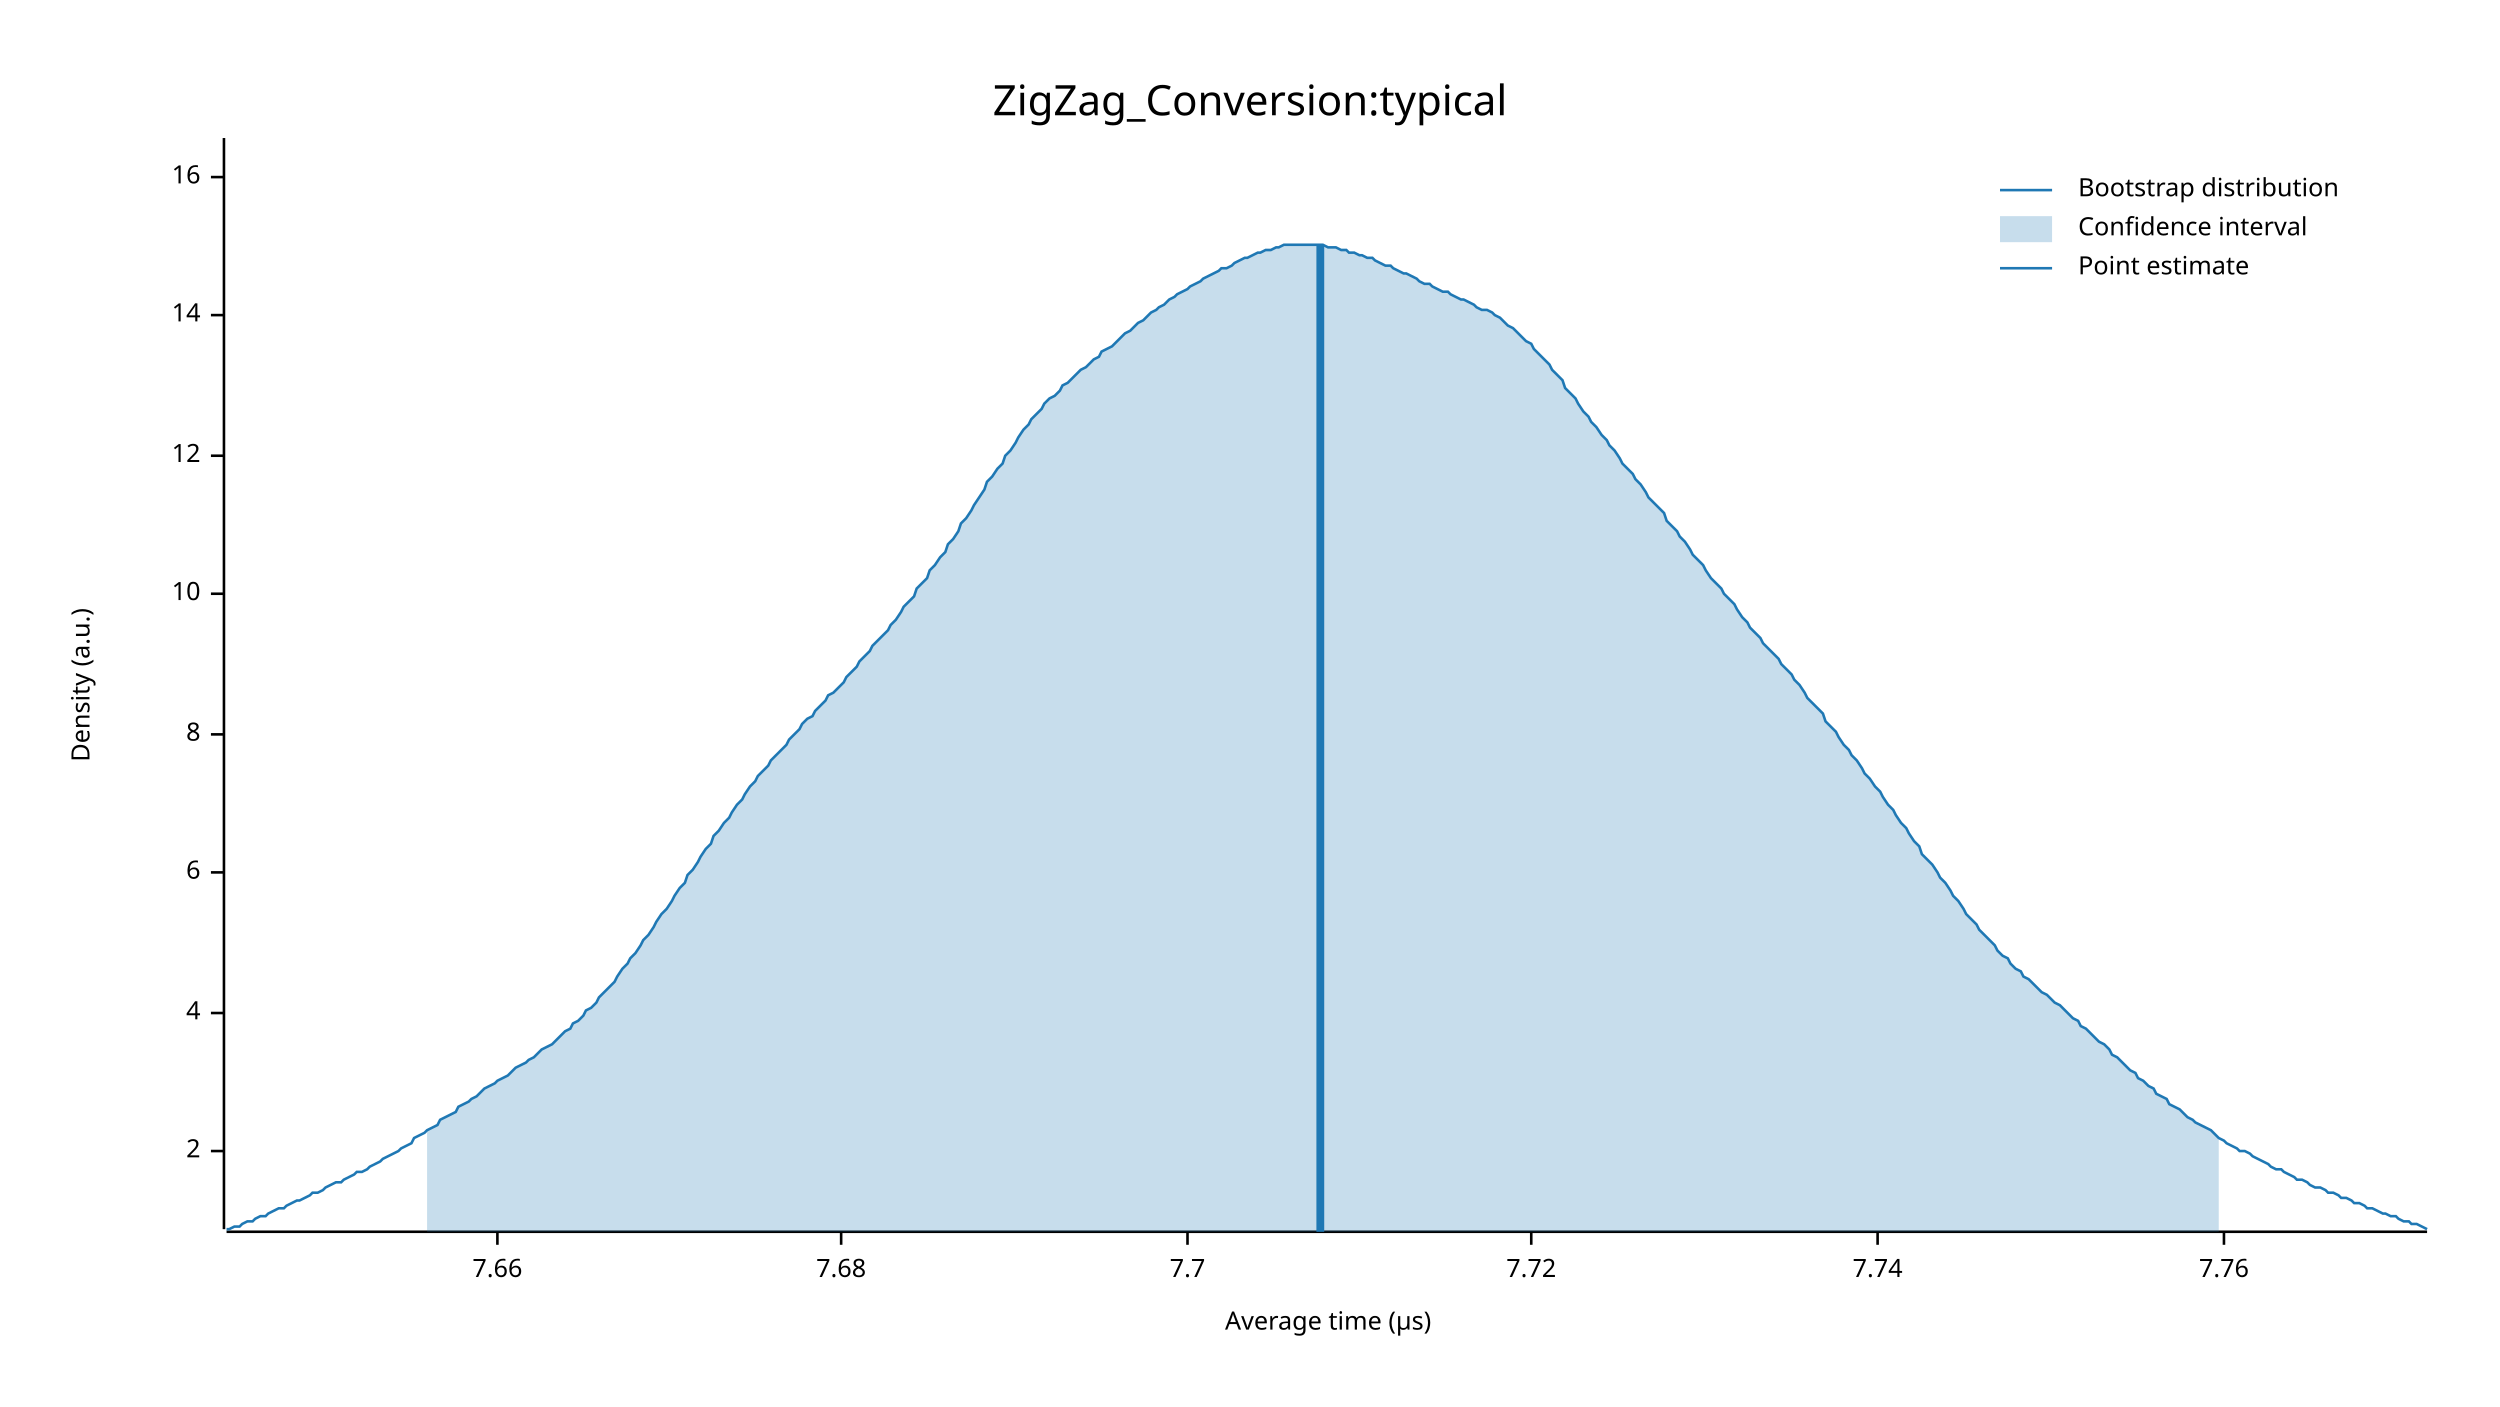
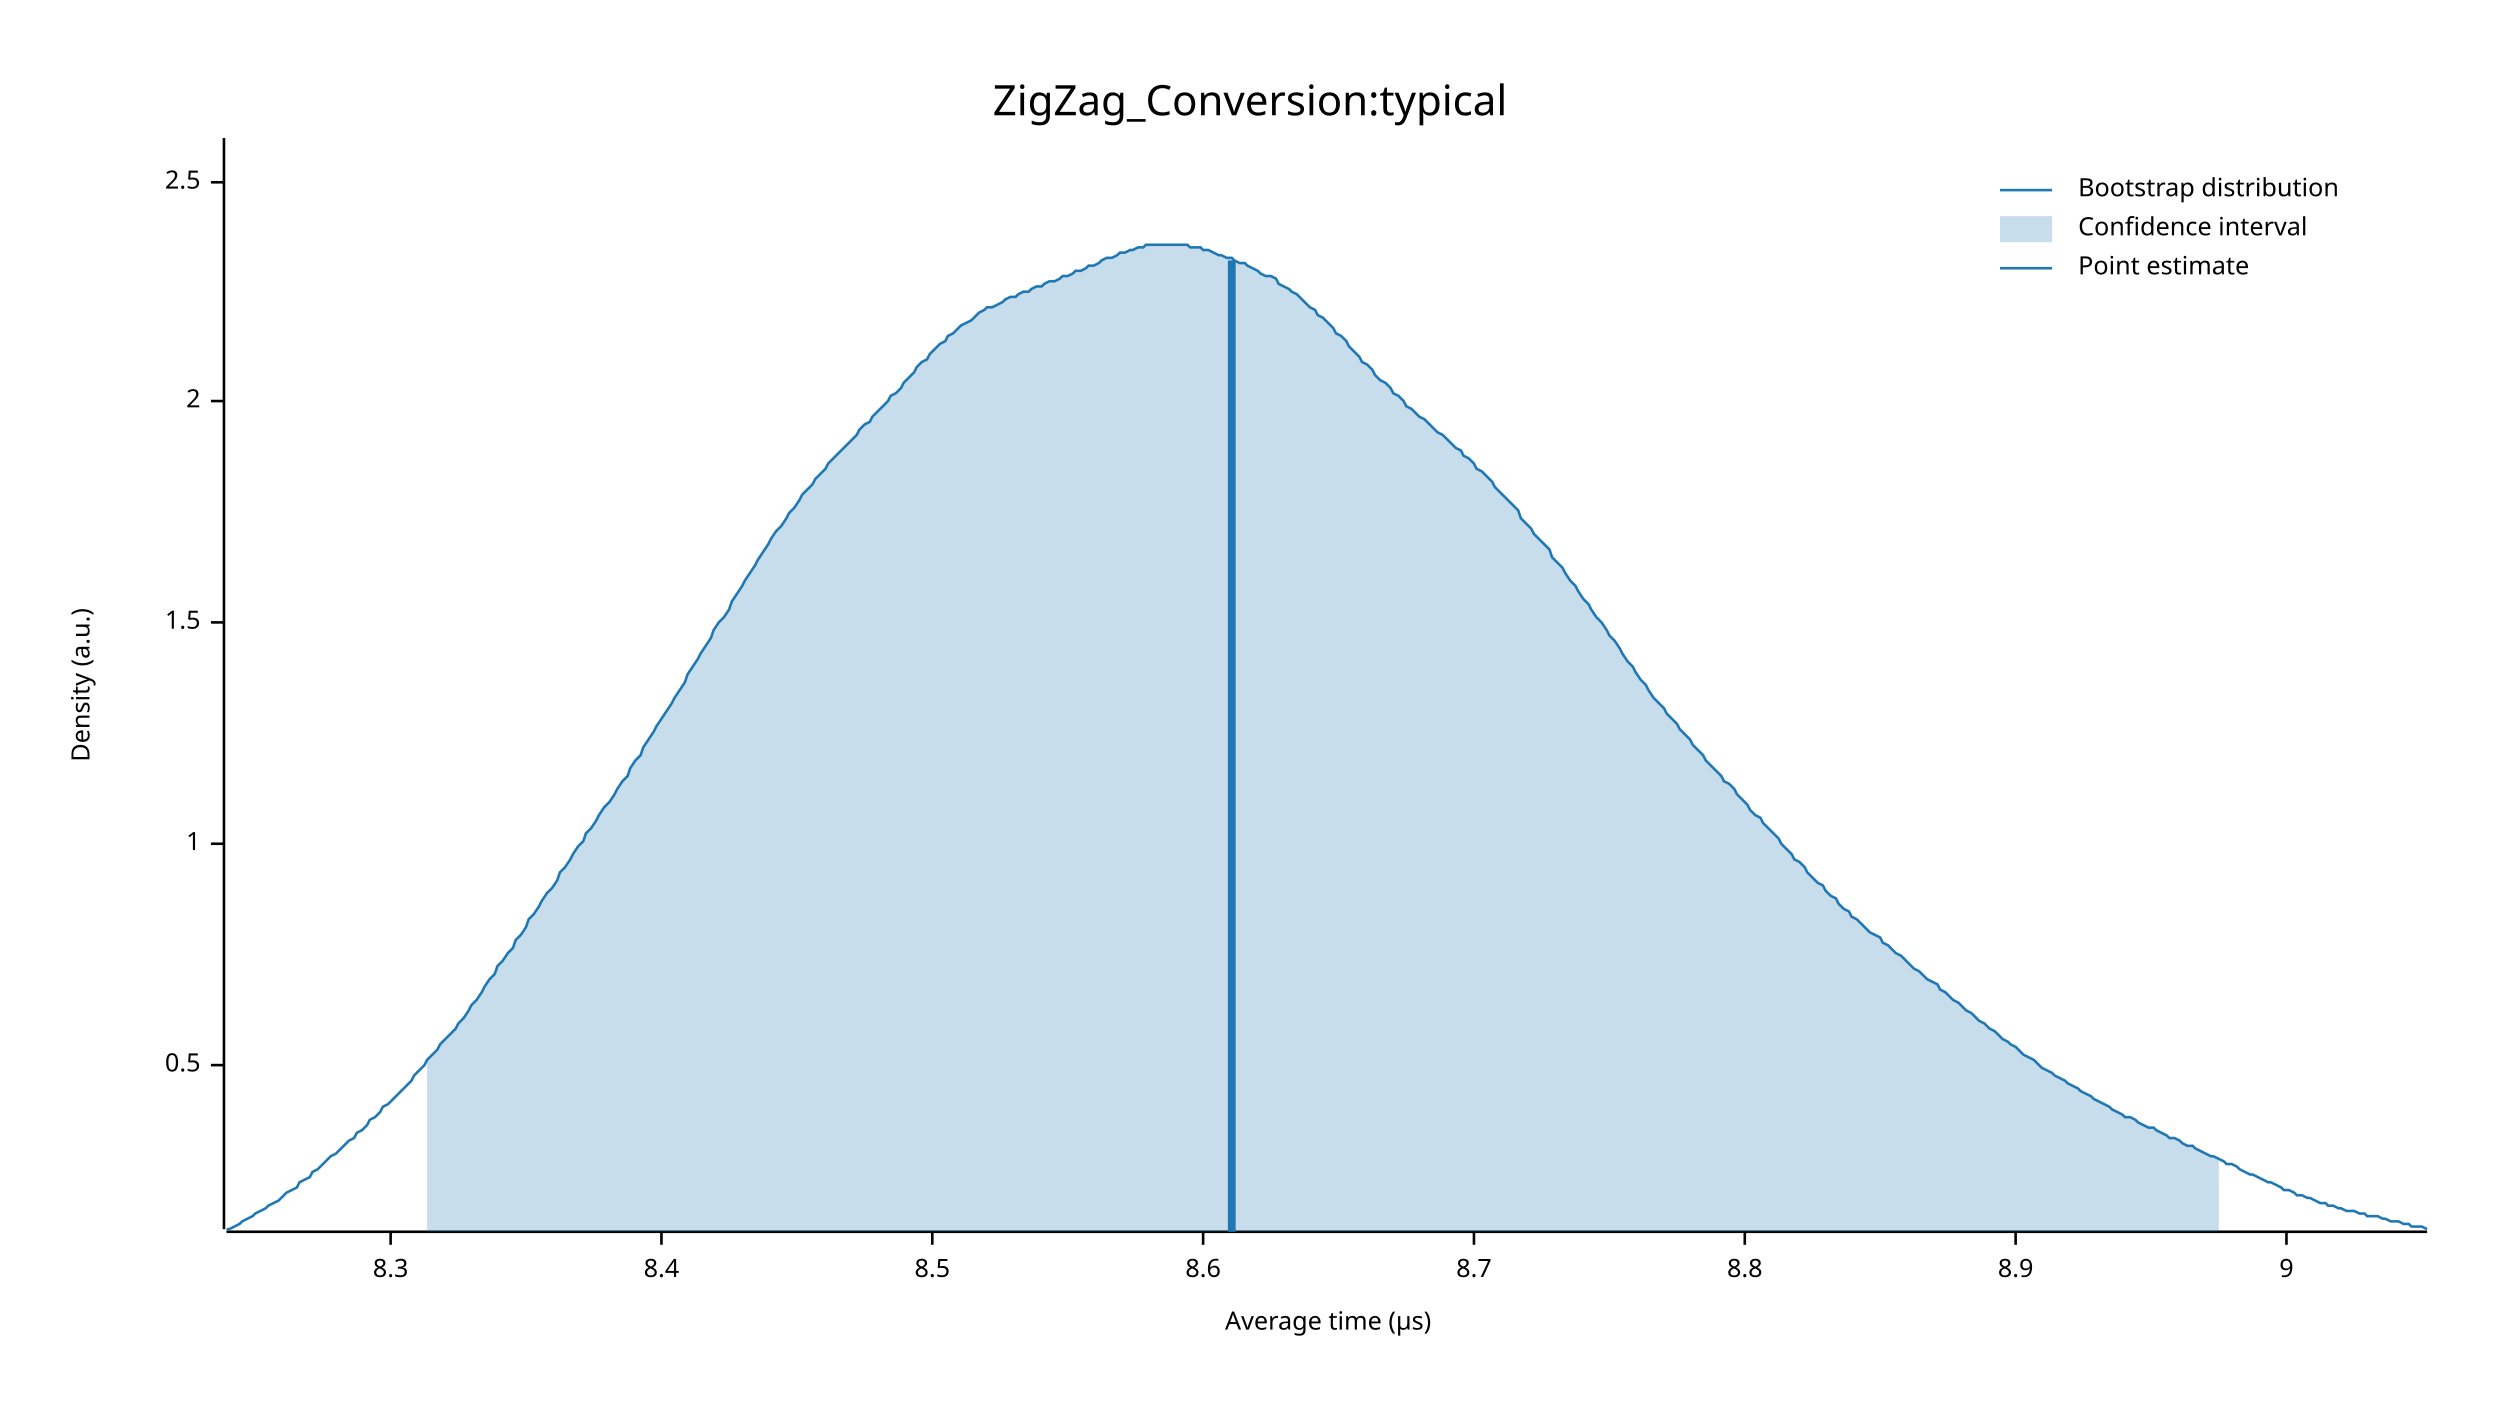
<svg xmlns="http://www.w3.org/2000/svg" width="960" height="540" viewBox="0 0 960 540">
  <text x="480" y="32" dy="0.76em" text-anchor="middle" font-family="sans-serif" font-size="16.129" opacity="1" fill="#000000">
ZigZag_Conversion:typical
</text>
  <text x="27" y="263" dy="0.76em" text-anchor="middle" font-family="sans-serif" font-size="9.677" opacity="1" fill="#000000" transform="rotate(270, 27, 263)">
Density (a.u.)
</text>
  <text x="510" y="513" dy="-0.5ex" text-anchor="middle" font-family="sans-serif" font-size="9.677" opacity="1" fill="#000000">
Average time (µs)
</text>
  <polyline fill="none" opacity="1" stroke="#000000" stroke-width="1" points="86,53 86,472 " />
-   <text x="77" y="442" dy="0.5ex" text-anchor="end" font-family="sans-serif" font-size="9.677" opacity="1" fill="#000000">
+   <text x="77" y="409" dy="0.5ex" text-anchor="end" font-family="sans-serif" font-size="9.677" opacity="1" fill="#000000">
+ 0.5
+ </text>
+   <polyline fill="none" opacity="1" stroke="#000000" stroke-width="1" points="81,409 86,409 " />
+   <text x="77" y="324" dy="0.5ex" text-anchor="end" font-family="sans-serif" font-size="9.677" opacity="1" fill="#000000">
+ 1
+ </text>
+   <polyline fill="none" opacity="1" stroke="#000000" stroke-width="1" points="81,324 86,324 " />
+   <text x="77" y="239" dy="0.5ex" text-anchor="end" font-family="sans-serif" font-size="9.677" opacity="1" fill="#000000">
+ 1.5
+ </text>
+   <polyline fill="none" opacity="1" stroke="#000000" stroke-width="1" points="81,239 86,239 " />
+   <text x="77" y="154" dy="0.5ex" text-anchor="end" font-family="sans-serif" font-size="9.677" opacity="1" fill="#000000">
2
</text>
-   <polyline fill="none" opacity="1" stroke="#000000" stroke-width="1" points="81,442 86,442 " />
-   <text x="77" y="389" dy="0.5ex" text-anchor="end" font-family="sans-serif" font-size="9.677" opacity="1" fill="#000000">
- 4
+   <polyline fill="none" opacity="1" stroke="#000000" stroke-width="1" points="81,154 86,154 " />
+   <text x="77" y="70" dy="0.5ex" text-anchor="end" font-family="sans-serif" font-size="9.677" opacity="1" fill="#000000">
+ 2.5
</text>
-   <polyline fill="none" opacity="1" stroke="#000000" stroke-width="1" points="81,389 86,389 " />
-   <text x="77" y="335" dy="0.5ex" text-anchor="end" font-family="sans-serif" font-size="9.677" opacity="1" fill="#000000">
- 6
+   <polyline fill="none" opacity="1" stroke="#000000" stroke-width="1" points="81,70 86,70 " />
+   <polyline fill="none" opacity="1" stroke="#000000" stroke-width="1" points="87,473 932,473 " />
+   <text x="150" y="483" dy="0.76em" text-anchor="middle" font-family="sans-serif" font-size="9.677" opacity="1" fill="#000000">
+ 8.3
</text>
-   <polyline fill="none" opacity="1" stroke="#000000" stroke-width="1" points="81,335 86,335 " />
-   <text x="77" y="282" dy="0.5ex" text-anchor="end" font-family="sans-serif" font-size="9.677" opacity="1" fill="#000000">
- 8
+   <polyline fill="none" opacity="1" stroke="#000000" stroke-width="1" points="150,473 150,478 " />
+   <text x="254" y="483" dy="0.76em" text-anchor="middle" font-family="sans-serif" font-size="9.677" opacity="1" fill="#000000">
+ 8.4
</text>
-   <polyline fill="none" opacity="1" stroke="#000000" stroke-width="1" points="81,282 86,282 " />
-   <text x="77" y="228" dy="0.5ex" text-anchor="end" font-family="sans-serif" font-size="9.677" opacity="1" fill="#000000">
- 10
+   <polyline fill="none" opacity="1" stroke="#000000" stroke-width="1" points="254,473 254,478 " />
+   <text x="358" y="483" dy="0.76em" text-anchor="middle" font-family="sans-serif" font-size="9.677" opacity="1" fill="#000000">
+ 8.5
</text>
-   <polyline fill="none" opacity="1" stroke="#000000" stroke-width="1" points="81,228 86,228 " />
-   <text x="77" y="175" dy="0.5ex" text-anchor="end" font-family="sans-serif" font-size="9.677" opacity="1" fill="#000000">
- 12
+   <polyline fill="none" opacity="1" stroke="#000000" stroke-width="1" points="358,473 358,478 " />
+   <text x="462" y="483" dy="0.76em" text-anchor="middle" font-family="sans-serif" font-size="9.677" opacity="1" fill="#000000">
+ 8.6
</text>
-   <polyline fill="none" opacity="1" stroke="#000000" stroke-width="1" points="81,175 86,175 " />
-   <text x="77" y="121" dy="0.5ex" text-anchor="end" font-family="sans-serif" font-size="9.677" opacity="1" fill="#000000">
- 14
+   <polyline fill="none" opacity="1" stroke="#000000" stroke-width="1" points="462,473 462,478 " />
+   <text x="566" y="483" dy="0.76em" text-anchor="middle" font-family="sans-serif" font-size="9.677" opacity="1" fill="#000000">
+ 8.7
</text>
-   <polyline fill="none" opacity="1" stroke="#000000" stroke-width="1" points="81,121 86,121 " />
-   <text x="77" y="68" dy="0.5ex" text-anchor="end" font-family="sans-serif" font-size="9.677" opacity="1" fill="#000000">
- 16
+   <polyline fill="none" opacity="1" stroke="#000000" stroke-width="1" points="566,473 566,478 " />
+   <text x="670" y="483" dy="0.76em" text-anchor="middle" font-family="sans-serif" font-size="9.677" opacity="1" fill="#000000">
+ 8.8
</text>
-   <polyline fill="none" opacity="1" stroke="#000000" stroke-width="1" points="81,68 86,68 " />
-   <polyline fill="none" opacity="1" stroke="#000000" stroke-width="1" points="87,473 932,473 " />
-   <text x="191" y="483" dy="0.76em" text-anchor="middle" font-family="sans-serif" font-size="9.677" opacity="1" fill="#000000">
- 7.66
+   <polyline fill="none" opacity="1" stroke="#000000" stroke-width="1" points="670,473 670,478 " />
+   <text x="774" y="483" dy="0.76em" text-anchor="middle" font-family="sans-serif" font-size="9.677" opacity="1" fill="#000000">
+ 8.9
</text>
-   <polyline fill="none" opacity="1" stroke="#000000" stroke-width="1" points="191,473 191,478 " />
-   <text x="323" y="483" dy="0.76em" text-anchor="middle" font-family="sans-serif" font-size="9.677" opacity="1" fill="#000000">
- 7.68
+   <polyline fill="none" opacity="1" stroke="#000000" stroke-width="1" points="774,473 774,478 " />
+   <text x="878" y="483" dy="0.76em" text-anchor="middle" font-family="sans-serif" font-size="9.677" opacity="1" fill="#000000">
+ 9
</text>
-   <polyline fill="none" opacity="1" stroke="#000000" stroke-width="1" points="323,473 323,478 " />
-   <text x="456" y="483" dy="0.76em" text-anchor="middle" font-family="sans-serif" font-size="9.677" opacity="1" fill="#000000">
- 7.7
- </text>
-   <polyline fill="none" opacity="1" stroke="#000000" stroke-width="1" points="456,473 456,478 " />
-   <text x="588" y="483" dy="0.76em" text-anchor="middle" font-family="sans-serif" font-size="9.677" opacity="1" fill="#000000">
- 7.72
- </text>
-   <polyline fill="none" opacity="1" stroke="#000000" stroke-width="1" points="588,473 588,478 " />
-   <text x="721" y="483" dy="0.76em" text-anchor="middle" font-family="sans-serif" font-size="9.677" opacity="1" fill="#000000">
- 7.74
- </text>
-   <polyline fill="none" opacity="1" stroke="#000000" stroke-width="1" points="721,473 721,478 " />
-   <text x="854" y="483" dy="0.76em" text-anchor="middle" font-family="sans-serif" font-size="9.677" opacity="1" fill="#000000">
- 7.76
- </text>
-   <polyline fill="none" opacity="1" stroke="#000000" stroke-width="1" points="854,473 854,478 " />
-   <polyline fill="none" opacity="1" stroke="#1F78B4" stroke-width="1" points="87,472 88,472 90,471 92,471 93,470 95,469 97,469 98,468 100,467 102,467 103,466 105,465 107,464 109,464 110,463 112,462 114,461 115,461 117,460 119,459 120,458 122,458 124,457 125,456 127,455 129,454 131,454 132,453 134,452 136,451 137,450 139,450 141,449 142,448 144,447 146,446 147,445 149,444 151,443 153,442 154,441 156,440 158,439 159,437 161,436 163,435 164,434 166,433 168,432 169,430 171,429 173,428 175,427 176,425 178,424 180,423 181,422 183,421 185,419 186,418 188,417 190,416 191,415 193,414 195,413 197,411 198,410 200,409 202,408 203,407 205,406 207,404 208,403 210,402 212,401 214,399 215,398 217,396 219,395 220,393 222,392 224,390 225,388 227,387 229,385 230,383 232,381 234,379 236,377 237,375 239,372 241,370 242,368 244,366 246,363 247,361 249,359 251,356 252,354 254,351 256,349 258,346 259,344 261,341 263,339 264,336 266,334 268,331 269,329 271,326 273,324 274,321 276,319 278,316 280,314 281,312 283,309 285,307 286,305 288,302 290,300 291,298 293,296 295,294 296,292 298,290 300,288 302,286 303,284 305,282 307,280 308,278 310,276 312,275 313,273 315,271 317,269 318,267 320,266 322,264 324,262 325,260 327,258 329,256 330,254 332,252 334,250 335,248 337,246 339,244 341,242 342,240 344,238 346,235 347,233 349,231 351,229 352,226 354,224 356,222 357,219 359,217 361,214 363,212 364,209 366,207 368,204 369,201 371,199 373,196 374,194 376,191 378,188 379,185 381,183 383,180 385,178 386,175 388,173 390,170 391,168 393,165 395,163 396,161 398,159 400,157 401,155 403,153 405,152 407,150 408,148 410,147 412,145 413,144 415,142 417,141 418,140 420,138 422,137 423,135 425,134 427,133 429,131 430,130 432,128 434,127 435,126 437,124 439,123 440,122 442,120 444,119 445,118 447,117 449,115 451,114 452,113 454,112 456,111 457,110 459,109 461,108 462,107 464,106 466,105 468,104 469,103 471,103 473,102 474,101 476,100 478,99 479,99 481,98 483,97 484,97 486,96 488,96 490,95 491,95 493,94 495,94 496,94 498,94 500,94 501,94 503,94 505,94 506,94 508,94 510,95 512,95 513,95 515,96 517,96 518,97 520,97 522,98 523,98 525,99 527,99 528,100 530,101 532,102 534,102 535,103 537,104 539,105 540,105 542,106 544,107 545,108 547,109 549,109 550,110 552,111 554,112 556,112 557,113 559,114 561,115 562,115 564,116 566,117 567,118 569,119 571,119 573,120 574,121 576,122 578,124 579,125 581,126 583,128 584,129 586,131 588,132 589,134 591,136 593,138 595,140 596,142 598,144 600,146 601,149 603,151 605,153 606,155 608,158 610,160 611,162 613,164 615,167 617,169 618,171 620,173 622,176 623,178 625,180 627,182 628,184 630,186 632,189 633,191 635,193 637,195 639,197 640,200 642,202 644,204 645,206 647,208 649,211 650,213 652,215 654,217 655,219 657,222 659,224 661,226 662,228 664,230 666,232 667,234 669,237 671,239 672,241 674,243 676,245 677,247 679,249 681,251 683,253 684,255 686,257 688,259 689,261 691,263 693,266 694,268 696,270 698,272 700,274 701,277 703,279 705,281 706,283 708,286 710,288 711,290 713,292 715,295 716,297 718,299 720,302 722,304 723,306 725,309 727,311 728,313 730,316 732,318 733,320 735,323 737,325 738,328 740,330 742,332 744,335 745,337 747,339 749,342 750,344 752,346 754,349 755,351 757,353 759,355 760,357 762,359 764,361 766,363 767,365 769,367 771,368 772,370 774,372 776,373 777,375 779,376 781,378 782,379 784,381 786,382 788,384 789,385 791,386 793,388 794,389 796,391 798,392 799,394 801,395 803,397 804,398 806,400 808,401 810,403 811,405 813,406 815,408 816,409 818,411 820,412 821,414 823,415 825,417 827,418 828,420 830,421 832,422 833,424 835,425 837,426 838,427 840,429 842,430 843,431 845,432 847,433 849,434 850,435 852,437 854,438 855,439 857,440 859,441 860,442 862,442 864,443 865,444 867,445 869,446 871,447 872,448 874,449 876,449 877,450 879,451 881,452 882,453 884,453 886,454 887,455 889,456 891,456 893,457 894,458 896,458 898,459 899,460 901,460 903,461 904,462 906,462 908,463 909,464 911,464 913,465 915,466 916,466 918,467 920,467 921,468 923,469 925,469 926,470 928,470 930,471 932,472 " />
-   <polygon opacity="0.25" fill="#1F78B4" points="164,434 166,433 168,432 169,430 171,429 173,428 175,427 176,425 178,424 180,423 181,422 183,421 185,419 186,418 188,417 190,416 191,415 193,414 195,413 197,411 198,410 200,409 202,408 203,407 205,406 207,404 208,403 210,402 212,401 214,399 215,398 217,396 219,395 220,393 222,392 224,390 225,388 227,387 229,385 230,383 232,381 234,379 236,377 237,375 239,372 241,370 242,368 244,366 246,363 247,361 249,359 251,356 252,354 254,351 256,349 258,346 259,344 261,341 263,339 264,336 266,334 268,331 269,329 271,326 273,324 274,321 276,319 278,316 280,314 281,312 283,309 285,307 286,305 288,302 290,300 291,298 293,296 295,294 296,292 298,290 300,288 302,286 303,284 305,282 307,280 308,278 310,276 312,275 313,273 315,271 317,269 318,267 320,266 322,264 324,262 325,260 327,258 329,256 330,254 332,252 334,250 335,248 337,246 339,244 341,242 342,240 344,238 346,235 347,233 349,231 351,229 352,226 354,224 356,222 357,219 359,217 361,214 363,212 364,209 366,207 368,204 369,201 371,199 373,196 374,194 376,191 378,188 379,185 381,183 383,180 385,178 386,175 388,173 390,170 391,168 393,165 395,163 396,161 398,159 400,157 401,155 403,153 405,152 407,150 408,148 410,147 412,145 413,144 415,142 417,141 418,140 420,138 422,137 423,135 425,134 427,133 429,131 430,130 432,128 434,127 435,126 437,124 439,123 440,122 442,120 444,119 445,118 447,117 449,115 451,114 452,113 454,112 456,111 457,110 459,109 461,108 462,107 464,106 466,105 468,104 469,103 471,103 473,102 474,101 476,100 478,99 479,99 481,98 483,97 484,97 486,96 488,96 490,95 491,95 493,94 495,94 496,94 498,94 500,94 501,94 503,94 505,94 506,94 508,94 510,95 512,95 513,95 515,96 517,96 518,97 520,97 522,98 523,98 525,99 527,99 528,100 530,101 532,102 534,102 535,103 537,104 539,105 540,105 542,106 544,107 545,108 547,109 549,109 550,110 552,111 554,112 556,112 557,113 559,114 561,115 562,115 564,116 566,117 567,118 569,119 571,119 573,120 574,121 576,122 578,124 579,125 581,126 583,128 584,129 586,131 588,132 589,134 591,136 593,138 595,140 596,142 598,144 600,146 601,149 603,151 605,153 606,155 608,158 610,160 611,162 613,164 615,167 617,169 618,171 620,173 622,176 623,178 625,180 627,182 628,184 630,186 632,189 633,191 635,193 637,195 639,197 640,200 642,202 644,204 645,206 647,208 649,211 650,213 652,215 654,217 655,219 657,222 659,224 661,226 662,228 664,230 666,232 667,234 669,237 671,239 672,241 674,243 676,245 677,247 679,249 681,251 683,253 684,255 686,257 688,259 689,261 691,263 693,266 694,268 696,270 698,272 700,274 701,277 703,279 705,281 706,283 708,286 710,288 711,290 713,292 715,295 716,297 718,299 720,302 722,304 723,306 725,309 727,311 728,313 730,316 732,318 733,320 735,323 737,325 738,328 740,330 742,332 744,335 745,337 747,339 749,342 750,344 752,346 754,349 755,351 757,353 759,355 760,357 762,359 764,361 766,363 767,365 769,367 771,368 772,370 774,372 776,373 777,375 779,376 781,378 782,379 784,381 786,382 788,384 789,385 791,386 793,388 794,389 796,391 798,392 799,394 801,395 803,397 804,398 806,400 808,401 810,403 811,405 813,406 815,408 816,409 818,411 820,412 821,414 823,415 825,417 827,418 828,420 830,421 832,422 833,424 835,425 837,426 838,427 840,429 842,430 843,431 845,432 847,433 849,434 850,435 852,437 852,473 164,473 " />
-   <polyline fill="none" opacity="1" stroke="#1F78B4" stroke-width="3" points="507,473 507,94 " />
+   <polyline fill="none" opacity="1" stroke="#000000" stroke-width="1" points="878,473 878,478 " />
+   <polyline fill="none" opacity="1" stroke="#1F78B4" stroke-width="1" points="87,472 88,472 90,471 92,470 93,469 95,468 97,467 98,466 100,465 102,464 103,463 105,462 107,461 109,459 110,458 112,457 114,456 115,454 117,453 119,452 120,450 122,449 124,447 125,446 127,444 129,443 131,441 132,440 134,438 136,437 137,435 139,434 141,432 142,430 144,429 146,427 147,425 149,424 151,422 153,420 154,419 156,417 158,415 159,413 161,411 163,409 164,407 166,405 168,403 169,401 171,399 173,397 175,395 176,393 178,391 180,388 181,386 183,384 185,381 186,379 188,376 190,374 191,371 193,369 195,366 197,364 198,361 200,359 202,356 203,353 205,351 207,348 208,346 210,343 212,341 214,338 215,335 217,333 219,330 220,328 222,325 224,323 225,320 227,318 229,315 230,313 232,310 234,308 236,305 237,303 239,300 241,298 242,295 244,292 246,290 247,287 249,284 251,281 252,279 254,276 256,273 258,270 259,268 261,265 263,262 264,259 266,256 268,253 269,251 271,248 273,245 274,242 276,239 278,237 280,234 281,231 283,228 285,225 286,223 288,220 290,217 291,215 293,212 295,209 296,207 298,204 300,202 302,199 303,197 305,195 307,192 308,190 310,188 312,186 313,184 315,182 317,180 318,178 320,176 322,174 324,172 325,171 327,169 329,167 330,165 332,163 334,162 335,160 337,158 339,156 341,154 342,152 344,151 346,149 347,147 349,145 351,143 352,141 354,139 356,138 357,136 359,134 361,132 363,131 364,129 366,128 368,126 369,125 371,124 373,123 374,122 376,120 378,119 379,118 381,118 383,117 385,116 386,115 388,114 390,114 391,113 393,112 395,112 396,111 398,110 400,110 401,109 403,108 405,108 407,107 408,106 410,106 412,105 413,104 415,104 417,103 418,102 420,102 422,101 423,100 425,99 427,99 429,98 430,97 432,97 434,96 435,96 437,95 439,95 440,94 442,94 444,94 445,94 447,94 449,94 451,94 452,94 454,94 456,94 457,95 459,95 461,95 462,96 464,96 466,97 468,98 469,98 471,99 473,99 474,100 476,101 478,101 479,102 481,103 483,104 484,105 486,106 488,106 490,107 491,109 493,110 495,111 496,112 498,113 500,115 501,116 503,118 505,119 506,121 508,122 510,124 512,126 513,128 515,129 517,131 518,133 520,135 522,137 523,139 525,140 527,142 528,144 530,146 532,147 534,149 535,151 537,152 539,154 540,156 542,157 544,159 545,160 547,161 549,163 550,164 552,166 554,167 556,169 557,170 559,172 561,173 562,175 564,176 566,178 567,180 569,181 571,183 573,185 574,187 576,189 578,191 579,192 581,194 583,196 584,199 586,201 588,203 589,205 591,207 593,209 595,211 596,214 598,216 600,218 601,220 603,223 605,225 606,227 608,230 610,232 611,234 613,237 615,239 617,242 618,244 620,246 622,249 623,251 625,254 627,256 628,258 630,261 632,263 633,265 635,268 637,270 639,272 640,274 642,276 644,278 645,280 647,282 649,284 650,286 652,288 654,290 655,292 657,294 659,296 661,298 662,300 664,301 666,303 667,305 669,307 671,309 672,311 674,313 676,314 677,316 679,318 681,320 683,322 684,324 686,326 688,328 689,330 691,331 693,333 694,335 696,337 698,339 700,340 701,342 703,344 705,345 706,347 708,349 710,350 711,352 713,353 715,355 716,356 718,358 720,359 722,360 723,362 725,363 727,365 728,366 730,367 732,369 733,370 735,372 737,373 738,374 740,376 742,377 744,378 745,380 747,381 749,383 750,384 752,385 754,387 755,388 757,389 759,391 760,392 762,393 764,395 766,396 767,397 769,399 771,400 772,401 774,402 776,404 777,405 779,406 781,407 782,408 784,410 786,411 788,412 789,413 791,414 793,415 794,416 796,417 798,418 799,419 801,420 803,421 804,422 806,423 808,424 810,425 811,426 813,427 815,428 816,429 818,429 820,430 821,431 823,432 825,433 827,433 828,434 830,435 832,436 833,437 835,437 837,438 838,439 840,440 842,440 843,441 845,442 847,443 849,444 850,444 852,445 854,446 855,447 857,447 859,448 860,449 862,450 864,451 865,451 867,452 869,453 871,454 872,454 874,455 876,456 877,457 879,457 881,458 882,459 884,459 886,460 887,460 889,461 891,462 893,462 894,463 896,463 898,464 899,464 901,465 903,465 904,465 906,466 908,466 909,467 911,467 913,467 915,468 916,468 918,469 920,469 921,469 923,470 925,470 926,471 928,471 930,471 932,472 " />
+   <polygon opacity="0.25" fill="#1F78B4" points="164,407 166,405 168,403 169,401 171,399 173,397 175,395 176,393 178,391 180,388 181,386 183,384 185,381 186,379 188,376 190,374 191,371 193,369 195,366 197,364 198,361 200,359 202,356 203,353 205,351 207,348 208,346 210,343 212,341 214,338 215,335 217,333 219,330 220,328 222,325 224,323 225,320 227,318 229,315 230,313 232,310 234,308 236,305 237,303 239,300 241,298 242,295 244,292 246,290 247,287 249,284 251,281 252,279 254,276 256,273 258,270 259,268 261,265 263,262 264,259 266,256 268,253 269,251 271,248 273,245 274,242 276,239 278,237 280,234 281,231 283,228 285,225 286,223 288,220 290,217 291,215 293,212 295,209 296,207 298,204 300,202 302,199 303,197 305,195 307,192 308,190 310,188 312,186 313,184 315,182 317,180 318,178 320,176 322,174 324,172 325,171 327,169 329,167 330,165 332,163 334,162 335,160 337,158 339,156 341,154 342,152 344,151 346,149 347,147 349,145 351,143 352,141 354,139 356,138 357,136 359,134 361,132 363,131 364,129 366,128 368,126 369,125 371,124 373,123 374,122 376,120 378,119 379,118 381,118 383,117 385,116 386,115 388,114 390,114 391,113 393,112 395,112 396,111 398,110 400,110 401,109 403,108 405,108 407,107 408,106 410,106 412,105 413,104 415,104 417,103 418,102 420,102 422,101 423,100 425,99 427,99 429,98 430,97 432,97 434,96 435,96 437,95 439,95 440,94 442,94 444,94 445,94 447,94 449,94 451,94 452,94 454,94 456,94 457,95 459,95 461,95 462,96 464,96 466,97 468,98 469,98 471,99 473,99 474,100 476,101 478,101 479,102 481,103 483,104 484,105 486,106 488,106 490,107 491,109 493,110 495,111 496,112 498,113 500,115 501,116 503,118 505,119 506,121 508,122 510,124 512,126 513,128 515,129 517,131 518,133 520,135 522,137 523,139 525,140 527,142 528,144 530,146 532,147 534,149 535,151 537,152 539,154 540,156 542,157 544,159 545,160 547,161 549,163 550,164 552,166 554,167 556,169 557,170 559,172 561,173 562,175 564,176 566,178 567,180 569,181 571,183 573,185 574,187 576,189 578,191 579,192 581,194 583,196 584,199 586,201 588,203 589,205 591,207 593,209 595,211 596,214 598,216 600,218 601,220 603,223 605,225 606,227 608,230 610,232 611,234 613,237 615,239 617,242 618,244 620,246 622,249 623,251 625,254 627,256 628,258 630,261 632,263 633,265 635,268 637,270 639,272 640,274 642,276 644,278 645,280 647,282 649,284 650,286 652,288 654,290 655,292 657,294 659,296 661,298 662,300 664,301 666,303 667,305 669,307 671,309 672,311 674,313 676,314 677,316 679,318 681,320 683,322 684,324 686,326 688,328 689,330 691,331 693,333 694,335 696,337 698,339 700,340 701,342 703,344 705,345 706,347 708,349 710,350 711,352 713,353 715,355 716,356 718,358 720,359 722,360 723,362 725,363 727,365 728,366 730,367 732,369 733,370 735,372 737,373 738,374 740,376 742,377 744,378 745,380 747,381 749,383 750,384 752,385 754,387 755,388 757,389 759,391 760,392 762,393 764,395 766,396 767,397 769,399 771,400 772,401 774,402 776,404 777,405 779,406 781,407 782,408 784,410 786,411 788,412 789,413 791,414 793,415 794,416 796,417 798,418 799,419 801,420 803,421 804,422 806,423 808,424 810,425 811,426 813,427 815,428 816,429 818,429 820,430 821,431 823,432 825,433 827,433 828,434 830,435 832,436 833,437 835,437 837,438 838,439 840,440 842,440 843,441 845,442 847,443 849,444 850,444 852,445 852,473 164,473 " />
+   <polyline fill="none" opacity="1" stroke="#1F78B4" stroke-width="3" points="473,473 473,100 " />
  <text x="798" y="68" dy="0.76em" text-anchor="start" font-family="sans-serif" font-size="9.677" opacity="1" fill="#000000">
Bootstrap distribution
</text>
  <text x="798" y="83" dy="0.76em" text-anchor="start" font-family="sans-serif" font-size="9.677" opacity="1" fill="#000000">
Confidence interval
</text>
  <text x="798" y="98" dy="0.76em" text-anchor="start" font-family="sans-serif" font-size="9.677" opacity="1" fill="#000000">
Point estimate
</text>
  <polyline fill="none" opacity="1" stroke="#1F78B4" stroke-width="1" points="768,73 788,73 " />
  <rect x="768" y="83" width="20" height="10" opacity="0.25" fill="#1F78B4" stroke="none" />
  <polyline fill="none" opacity="1" stroke="#1F78B4" stroke-width="1" points="768,103 788,103 " />
</svg>
